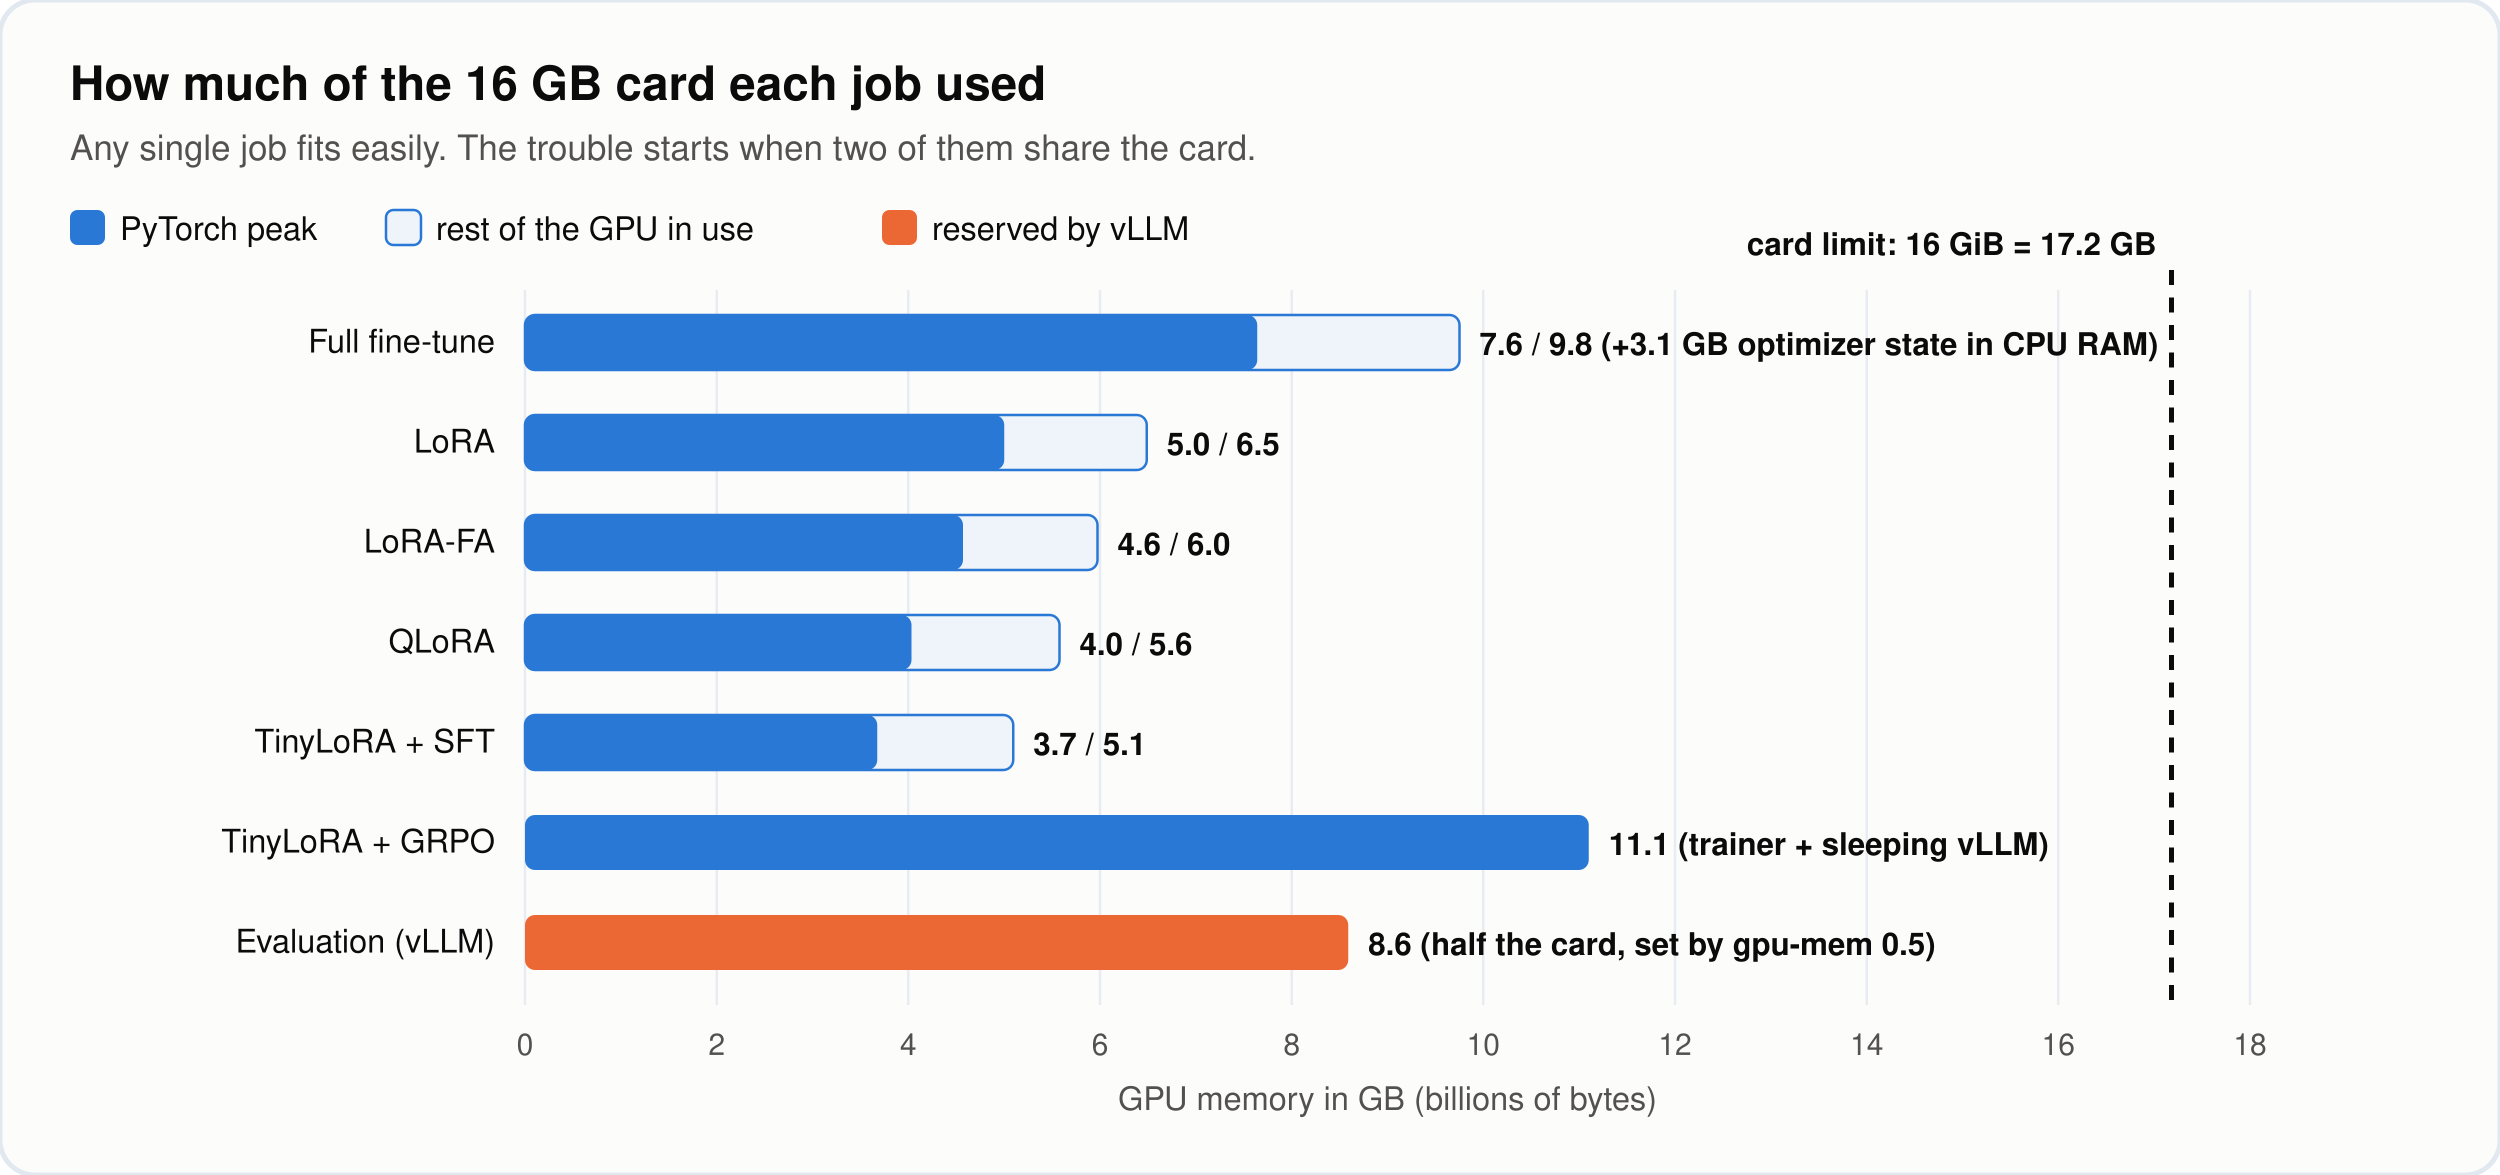
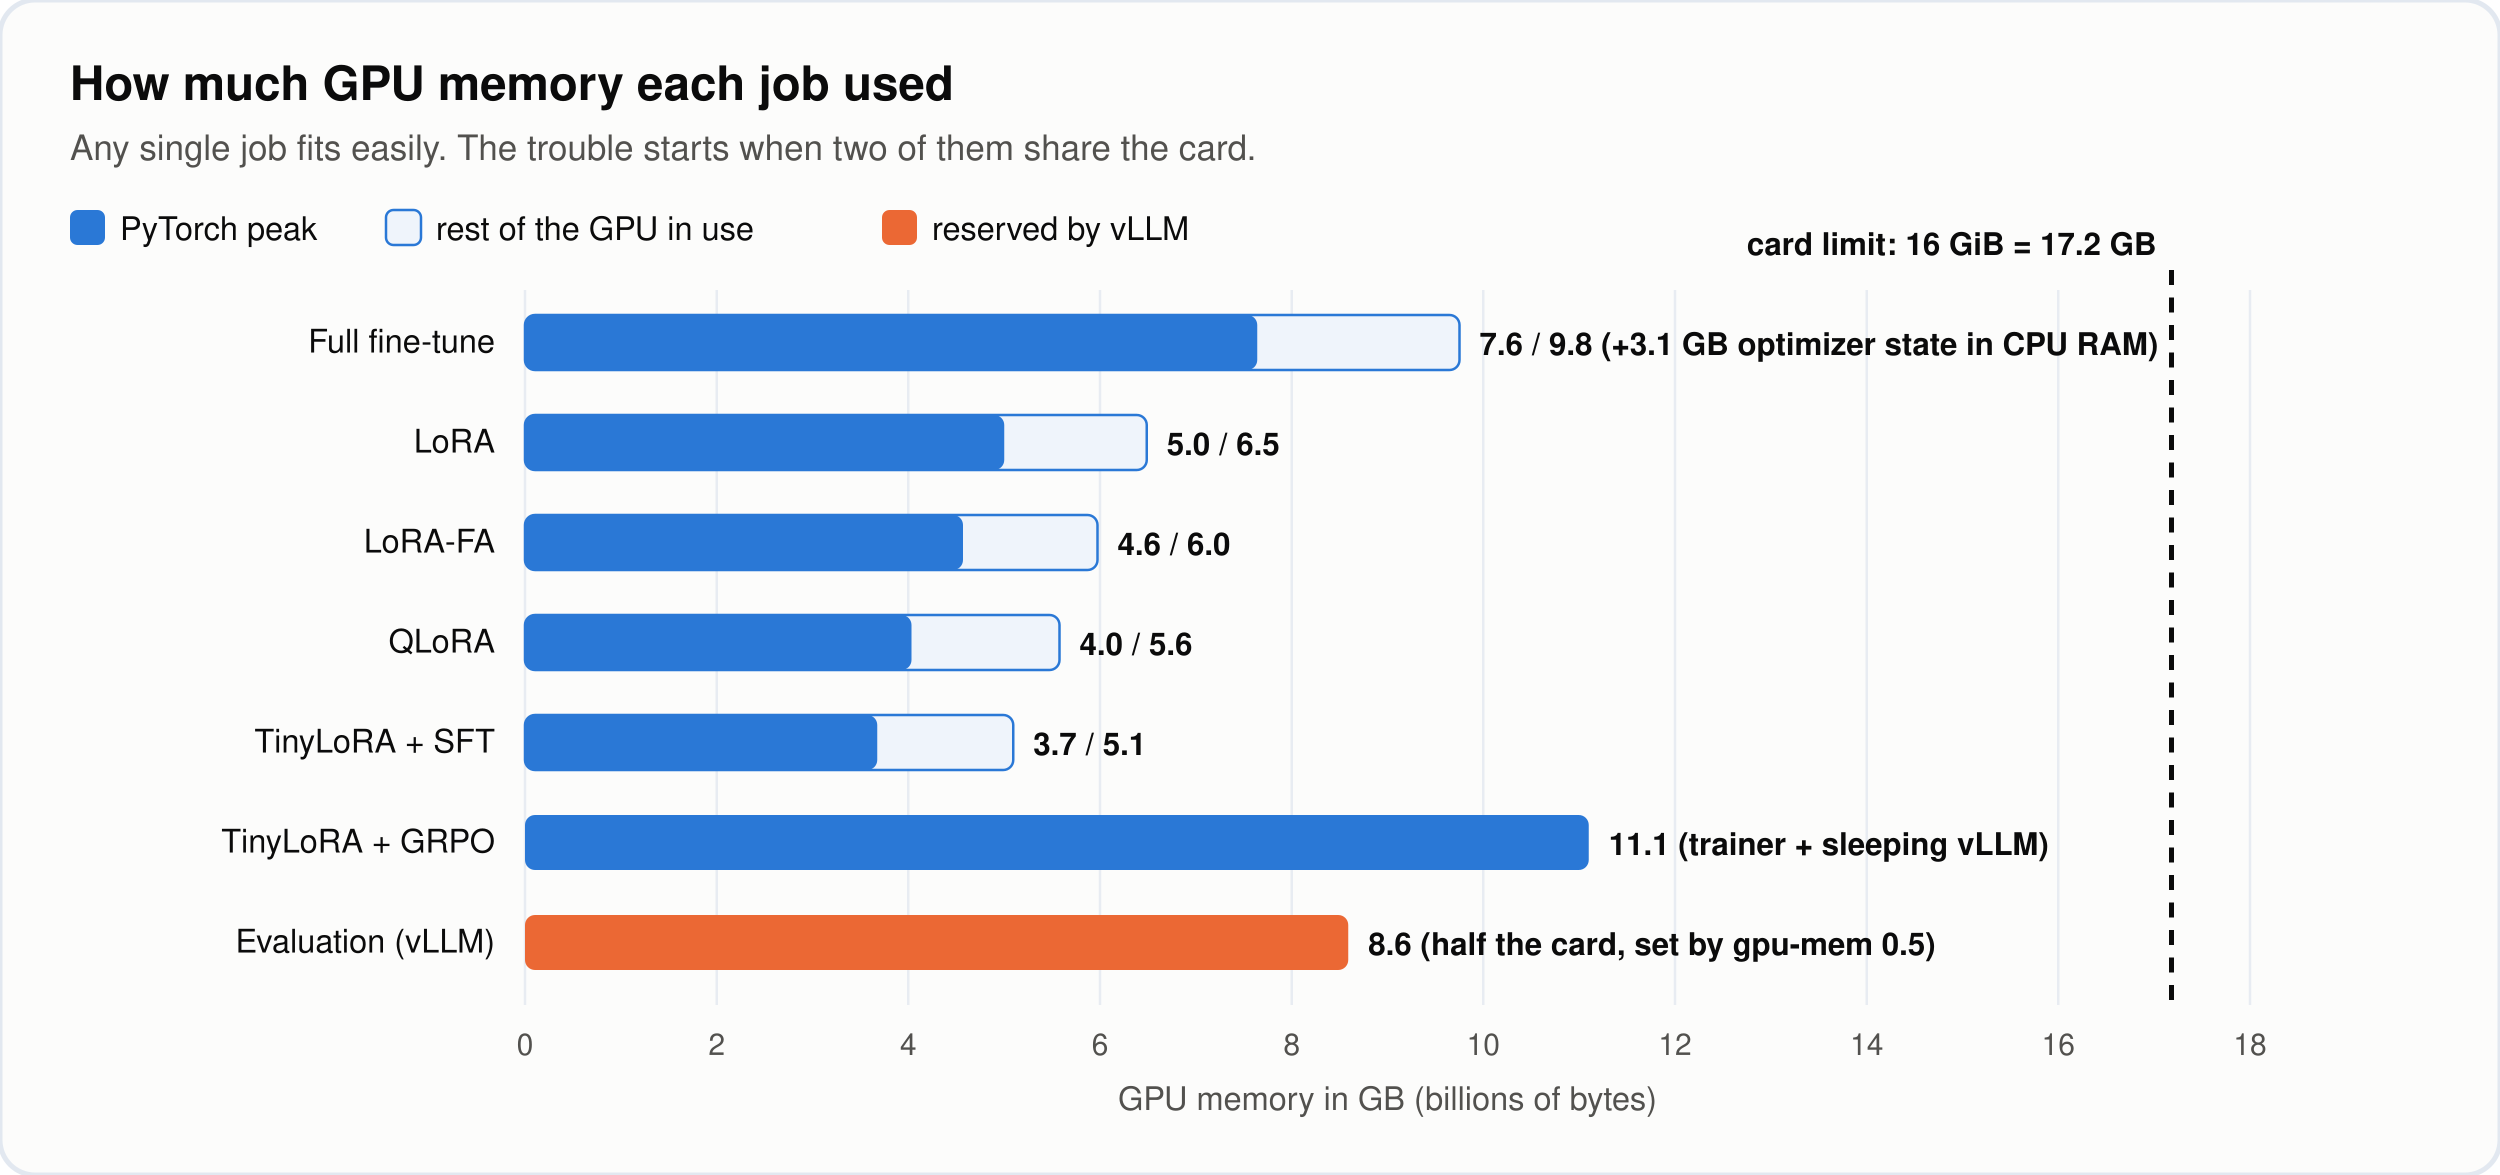
- <svg xmlns="http://www.w3.org/2000/svg" viewBox="0 0 1000 470" style="width:100%;min-width:660px;height:auto;display:block" font-family="ui-sans-serif,system-ui,Helvetica,Arial,sans-serif" role="img" aria-label="How much of the 16 GB card each job used">
+ <svg xmlns="http://www.w3.org/2000/svg" viewBox="0 0 1000 470" style="width:100%;min-width:660px;height:auto;display:block" font-family="ui-sans-serif,system-ui,Helvetica,Arial,sans-serif" role="img" aria-label="How much GPU memory each job used">
  <rect width="1000" height="470" rx="14" fill="#FCFCFB" stroke="#E2E8F0" stroke-width="2" />
-   <text x="28" y="40" font-size="19" font-weight="700" fill="#0b0b0b">How much of the 16 GB card each job used</text>
+   <text x="28" y="40" font-size="19" font-weight="700" fill="#0b0b0b">How much GPU memory each job used</text>
  <text x="28" y="64" font-size="14" fill="#52514e">Any single job fits easily. The trouble starts when two of them share the card.</text>
  <rect x="28" y="84" width="14" height="14" rx="3" fill="#2a78d6" />
  <text x="48.0" y="96.0" font-size="13" fill="#0b0b0b" text-anchor="start" font-weight="400">PyTorch peak</text>
  <rect x="154.4" y="84" width="14" height="14" rx="3" fill="#EFF4FB" stroke="#2a78d6" />
  <text x="174.4" y="96.0" font-size="13" fill="#0b0b0b" text-anchor="start" font-weight="400">rest of the GPU in use</text>
  <rect x="352.8" y="84" width="14" height="14" rx="3" fill="#eb6834" />
  <text x="372.8" y="96.0" font-size="13" fill="#0b0b0b" text-anchor="start" font-weight="400">reserved by vLLM</text>
  <line x1="210.0" y1="116" x2="210.0" y2="402" stroke="#E8ECF2" />
  <text x="210.0" y="422.0" font-size="12" fill="#52514e" text-anchor="middle" font-weight="400">0</text>
  <line x1="286.7" y1="116" x2="286.7" y2="402" stroke="#E8ECF2" />
  <text x="286.7" y="422.0" font-size="12" fill="#52514e" text-anchor="middle" font-weight="400">2</text>
  <line x1="363.3" y1="116" x2="363.3" y2="402" stroke="#E8ECF2" />
  <text x="363.3" y="422.0" font-size="12" fill="#52514e" text-anchor="middle" font-weight="400">4</text>
  <line x1="440.0" y1="116" x2="440.0" y2="402" stroke="#E8ECF2" />
  <text x="440.0" y="422.0" font-size="12" fill="#52514e" text-anchor="middle" font-weight="400">6</text>
  <line x1="516.7" y1="116" x2="516.7" y2="402" stroke="#E8ECF2" />
  <text x="516.7" y="422.0" font-size="12" fill="#52514e" text-anchor="middle" font-weight="400">8</text>
  <line x1="593.3" y1="116" x2="593.3" y2="402" stroke="#E8ECF2" />
  <text x="593.3" y="422.0" font-size="12" fill="#52514e" text-anchor="middle" font-weight="400">10</text>
  <line x1="670.0" y1="116" x2="670.0" y2="402" stroke="#E8ECF2" />
  <text x="670.0" y="422.0" font-size="12" fill="#52514e" text-anchor="middle" font-weight="400">12</text>
  <line x1="746.7" y1="116" x2="746.7" y2="402" stroke="#E8ECF2" />
  <text x="746.7" y="422.0" font-size="12" fill="#52514e" text-anchor="middle" font-weight="400">14</text>
  <line x1="823.3" y1="116" x2="823.3" y2="402" stroke="#E8ECF2" />
  <text x="823.3" y="422.0" font-size="12" fill="#52514e" text-anchor="middle" font-weight="400">16</text>
  <line x1="900.0" y1="116" x2="900.0" y2="402" stroke="#E8ECF2" />
  <text x="900.0" y="422.0" font-size="12" fill="#52514e" text-anchor="middle" font-weight="400">18</text>
  <text x="555.0" y="444.0" font-size="13" fill="#52514e" text-anchor="middle" font-weight="400">GPU memory in GB (billions of bytes)</text>
  <text x="198.0" y="141.0" font-size="13" fill="#0b0b0b" text-anchor="end" font-weight="400">Full fine-tune</text>
  <rect x="210" y="126" width="373.8" height="22" rx="4" fill="#EFF4FB" stroke="#2a78d6" />
  <rect x="210" y="126" width="292.9" height="22" rx="4" fill="#2a78d6" />
  <text x="591.8" y="142.0" font-size="12.5" fill="#0b0b0b" text-anchor="start" font-weight="600">7.6 / 9.8  (+3.1 GB optimizer state in CPU RAM)</text>
  <text x="198.0" y="181.0" font-size="13" fill="#0b0b0b" text-anchor="end" font-weight="400">LoRA</text>
  <rect x="210" y="166" width="248.7" height="22" rx="4" fill="#EFF4FB" stroke="#2a78d6" />
  <rect x="210" y="166" width="191.7" height="22" rx="4" fill="#2a78d6" />
  <text x="466.7" y="182.0" font-size="12.5" fill="#0b0b0b" text-anchor="start" font-weight="600">5.0 / 6.5</text>
  <text x="198.0" y="221.0" font-size="13" fill="#0b0b0b" text-anchor="end" font-weight="400">LoRA-FA</text>
  <rect x="210" y="206" width="229.0" height="22" rx="4" fill="#EFF4FB" stroke="#2a78d6" />
  <rect x="210" y="206" width="175.2" height="22" rx="4" fill="#2a78d6" />
  <text x="447.0" y="222.0" font-size="12.5" fill="#0b0b0b" text-anchor="start" font-weight="600">4.6 / 6.0</text>
  <text x="198.0" y="261.0" font-size="13" fill="#0b0b0b" text-anchor="end" font-weight="400">QLoRA</text>
  <rect x="210" y="246" width="213.8" height="22" rx="4" fill="#EFF4FB" stroke="#2a78d6" />
  <rect x="210" y="246" width="154.6" height="22" rx="4" fill="#2a78d6" />
  <text x="431.8" y="262.0" font-size="12.5" fill="#0b0b0b" text-anchor="start" font-weight="600">4.0 / 5.6</text>
  <text x="198.0" y="301.0" font-size="13" fill="#0b0b0b" text-anchor="end" font-weight="400">TinyLoRA + SFT</text>
  <rect x="210" y="286" width="195.3" height="22" rx="4" fill="#EFF4FB" stroke="#2a78d6" />
  <rect x="210" y="286" width="140.9" height="22" rx="4" fill="#2a78d6" />
  <text x="413.3" y="302.0" font-size="12.5" fill="#0b0b0b" text-anchor="start" font-weight="600">3.7 / 5.1</text>
  <text x="198.0" y="341.0" font-size="13" fill="#0b0b0b" text-anchor="end" font-weight="400">TinyLoRA + GRPO</text>
  <rect x="210" y="326" width="425.5" height="22" rx="4" fill="#2a78d6" />
  <text x="643.5" y="342.0" font-size="12.5" fill="#0b0b0b" text-anchor="start" font-weight="600">11.1  (trainer + sleeping vLLM)</text>
  <text x="198.0" y="381.0" font-size="13" fill="#0b0b0b" text-anchor="end" font-weight="400">Evaluation (vLLM)</text>
  <rect x="210" y="366" width="329.3" height="22" rx="4" fill="#eb6834" />
  <text x="547.3" y="382.0" font-size="12.5" fill="#0b0b0b" text-anchor="start" font-weight="600">8.6  (half the card, set by gpu-mem 0.5)</text>
  <line x1="868.6" y1="108" x2="868.6" y2="402" stroke="#0b0b0b" stroke-width="2" stroke-dasharray="6 5" />
  <text x="862.6" y="102.0" font-size="12.5" fill="#0b0b0b" text-anchor="end" font-weight="700">card limit: 16 GiB = 17.2 GB</text>
</svg>
